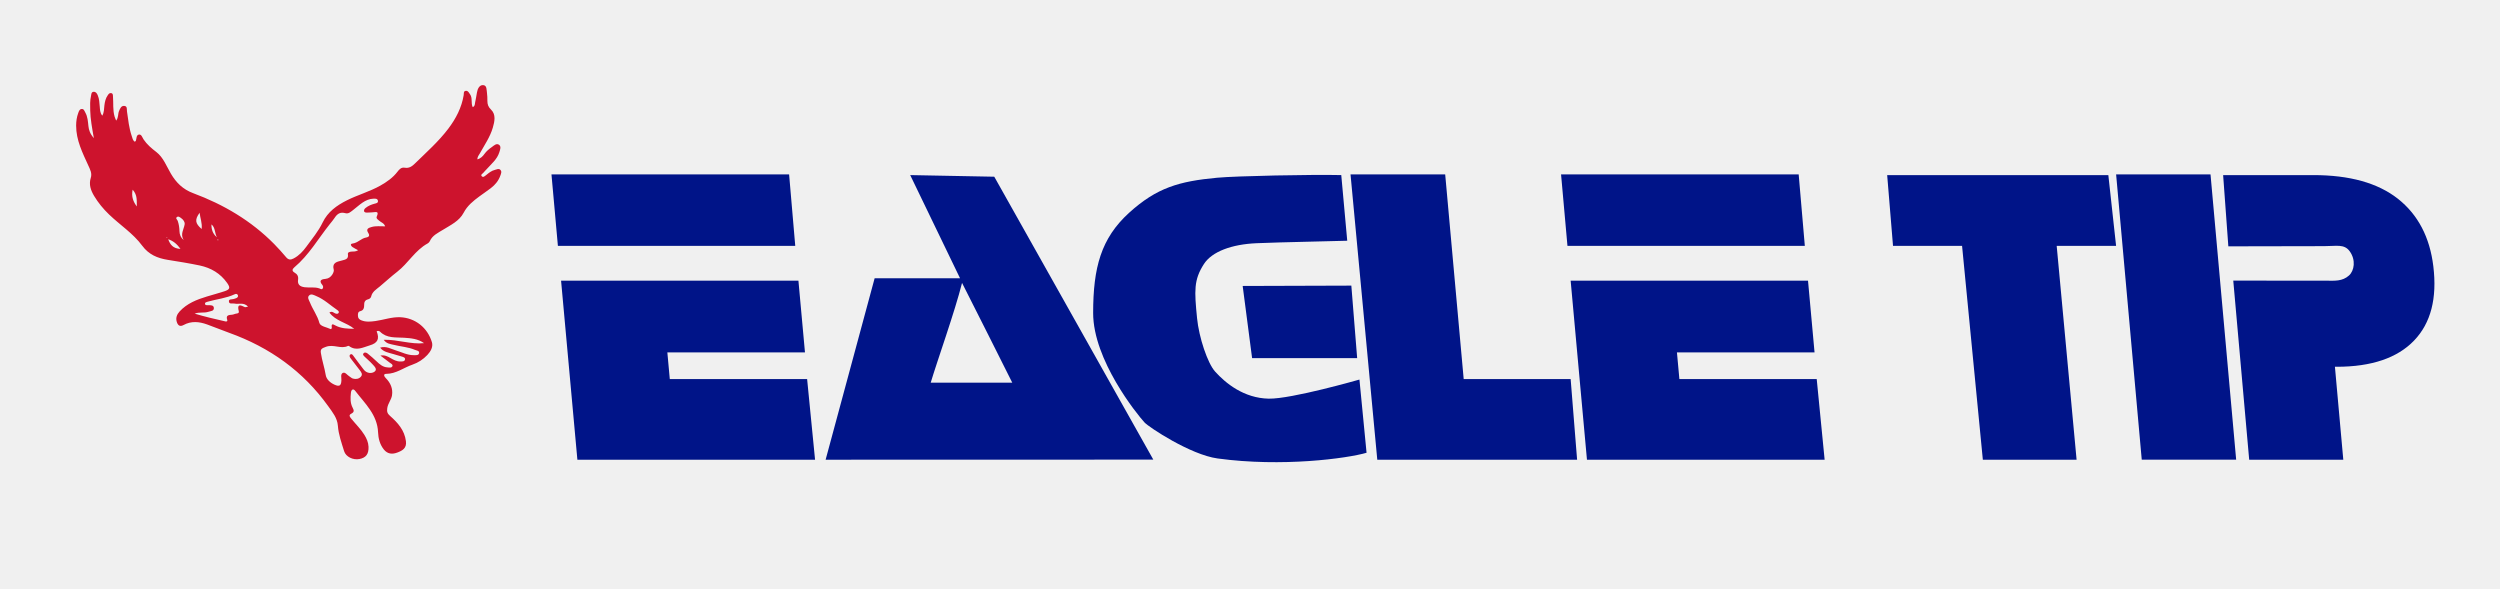
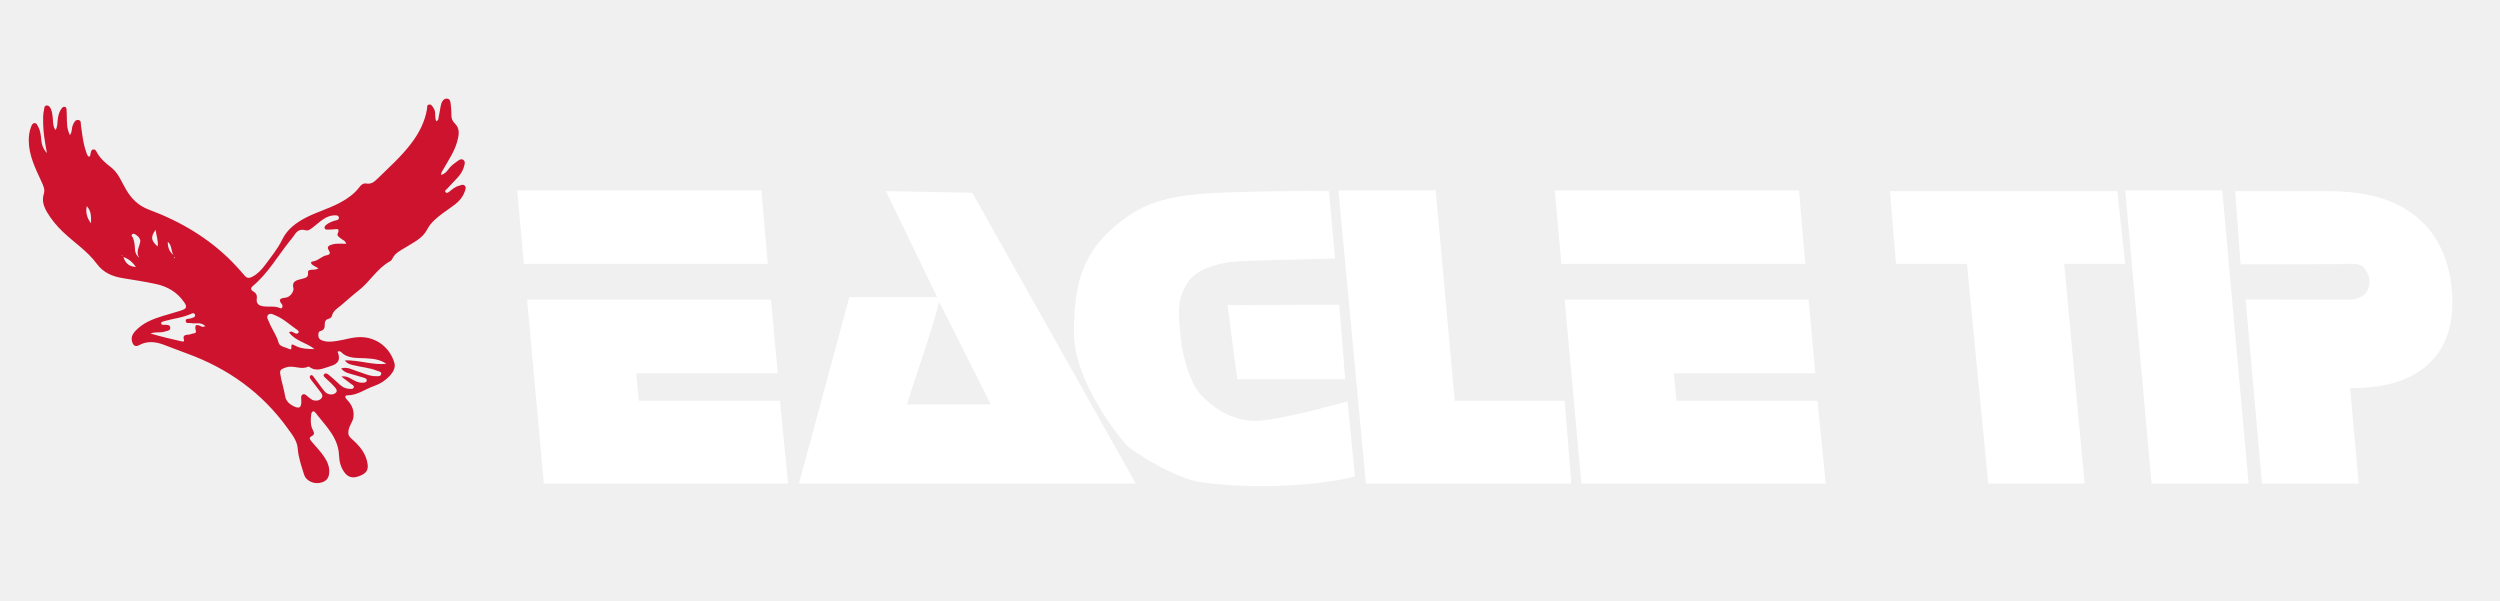
- <svg xmlns="http://www.w3.org/2000/svg" version="1.1" id="Layer_1" x="0px" y="0px" width="170px" height="40px" viewBox="0 0 170 40" enable-background="new 0 0 170 40" xml:space="preserve">
-   <path fill="#001488" d="M92.442,25.81c0,0-4.628,1.33-6.171,1.299c-1.685-0.033-2.93-1.047-3.647-1.846  c-0.511-0.57-1.095-2.316-1.224-3.627c-0.184-1.87-0.23-2.604,0.468-3.684c0.545-0.844,1.892-1.343,3.587-1.414  c1.828-0.077,5.092-0.13,6.157-0.168l-0.406-4.464c-2-0.047-7.153,0.058-8.445,0.18c-2.572,0.242-4.093,0.667-5.991,2.391  c-1.897,1.733-2.436,3.711-2.436,6.811c0,3.186,2.966,6.864,3.495,7.441c0.281,0.309,3.116,2.194,4.969,2.447  c4.378,0.597,8.8,0,10.128-0.388L92.442,25.81z M85.143,24.354h7.144l-0.396-4.932l-7.389,0.024L85.143,24.354z" />
-   <g>
-     <path fill="#001488" d="M106.152,11.858h16.158l0.418,4.862h-16.141L106.152,11.858z" />
-     <path fill="#001488" d="M124.075,31.26h-16.162l-1.109-12.174h16.141l0.444,4.876h-9.357l0.166,1.815h9.339L124.075,31.26z" />
+ <svg xmlns="http://www.w3.org/2000/svg" version="1.1" id="svg2" width="333.333" height="80" viewBox="0 0 333.333 80">
+   <defs id="defs6">
+     <clipPath clipPathUnits="userSpaceOnUse" id="clipPath74">
+       <path d="M 0,60 H 250 V 0 H 0 Z" id="path72" />
+     </clipPath>
+   </defs>
+   <g id="g66" transform="matrix(1.333333,0,0,-1.333333,-3.6605296e-6,80)">
+     <g id="g68">
+       <g id="g70" clip-path="url(#clipPath74)">
+         <g id="g76" transform="translate(123.7266,22.0776)" style="fill:#ffffff;fill-opacity:1">
+           <path d="M 0,0 H 10.796 L 10.196,7.453 -0.97,7.417 Z m 11.032,-2.202 c 0,0 -6.994,-2.009 -9.326,-1.963 -2.546,0.05 -4.428,1.583 -5.513,2.79 -0.772,0.86 -1.654,3.5 -1.849,5.481 -0.278,2.827 -0.349,3.936 0.707,5.568 0.823,1.276 2.859,2.031 5.421,2.138 2.762,0.116 7.695,0.197 9.305,0.254 l -0.613,6.746 c -3.023,0.072 -10.811,-0.087 -12.765,-0.271 -3.886,-0.366 -6.185,-1.008 -9.054,-3.613 -2.867,-2.619 -3.681,-5.609 -3.681,-10.293 0,-4.815 4.482,-10.374 5.282,-11.246 0.425,-0.468 4.71,-3.317 7.51,-3.699 6.616,-0.903 13.3,0 15.307,0.586 z" style="fill:#ffffff;fill-opacity:1;fill-rule:nonzero;stroke:none" id="path78" />
+         </g>
+         <g id="g80" transform="translate(155.4795,40.9619)" style="fill:#ffffff;fill-opacity:1">
+           <path d="m 0,0 h 24.42 l 0.632,-7.349 H 0.658 Z" style="fill:#ffffff;fill-opacity:1;fill-rule:nonzero;stroke:none" id="path82" />
+         </g>
+         <g id="g84" transform="translate(182.5664,11.6396)" style="fill:#ffffff;fill-opacity:1">
+           <path d="m 0,0 h -24.426 l -1.677,18.399 h 24.394 l 0.672,-7.37 H -15.18 l 0.251,-2.744 h 14.115 z" style="fill:#ffffff;fill-opacity:1;fill-rule:nonzero;stroke:none" id="path86" />
+         </g>
+         <g id="g88" transform="translate(51.7217,40.9619)">
+           <path d="m 0,0 h 24.422 l 0.632,-7.349 H 0.661 Z" style="fill:#ffffff;fill-opacity:1;fill-rule:nonzero;stroke:none" id="path90" />
+           <rect style="fill:#000000;stroke-width:0.75" id="rect677" width="22.085" height="7.498" x="0.215" y="-34.579" transform="scale(1,-1)" />
+         </g>
+         <g id="g92" transform="translate(78.8105,11.6396)" style="fill:#ffffff;fill-opacity:1">
+           <path d="m 0,0 h -24.426 l -1.677,18.399 H -1.71 l 0.673,-7.37 H -15.18 l 0.251,-2.744 h 14.114 z" style="fill:#ffffff;fill-opacity:1;fill-rule:nonzero;stroke:none" id="path94" />
+         </g>
+         <g id="g96" transform="translate(90.6982,19.5586)" style="fill:#ffffff;fill-opacity:1">
+           <path d="M 0,0 C 0.653,2.199 2.48,7.297 3.219,10.251 3.694,9.352 8.379,0 8.379,0 Z m 6.53,21.166 -8.638,0.166 5.122,-10.604 h -8.778 l -5.039,-18.647 33.678,0.01 z" style="fill:#ffffff;fill-opacity:1;fill-rule:nonzero;stroke:none" id="path98" />
+         </g>
+         <g id="g100" transform="translate(136.5918,11.6396)" style="fill:#ffffff;fill-opacity:1">
+           <path d="M 0,0 -2.75,29.322 H 6.979 L 8.879,8.285 H 19.872 L 20.536,0 Z" style="fill:#ffffff;fill-opacity:1;fill-rule:nonzero;stroke:none" id="path102" />
+         </g>
+         <g id="g104" transform="translate(188.9941,40.8887)" style="fill:#ffffff;fill-opacity:1">
+           <path d="m 0,0 0.601,-7.275 h 7.098 l 2.134,-21.974 h 9.635 l -2.044,21.974 h 6.104 L 22.731,0 Z" style="fill:#ffffff;fill-opacity:1;fill-rule:nonzero;stroke:none" id="path106" />
+         </g>
+         <g id="g108" transform="translate(212.5225,40.9619)" style="fill:#ffffff;fill-opacity:1">
+           <path d="m 0,0 2.634,-29.322 h 9.703 L 9.701,0 Z" style="fill:#ffffff;fill-opacity:1;fill-rule:nonzero;stroke:none" id="path110" />
+         </g>
+         <g id="g112" transform="translate(241.4785,38.4595)" style="fill:#ffffff;fill-opacity:1">
+           <path d="m 0,0 c -2.072,1.625 -4.965,2.429 -8.683,2.429 h -9.275 l 0.536,-7.32 9.837,0.019 c 1.271,-0.003 2.073,0.251 2.636,-0.527 0.652,-0.902 0.47,-2 -0.072,-2.488 -0.681,-0.612 -1.473,-0.537 -2.249,-0.535 l -9.646,0.009 1.637,-18.407 h 9.672 l -0.861,9.552 h 0.196 c 3.57,0 6.224,0.906 7.938,2.692 1.727,1.8 2.379,4.346 1.978,7.639 C 3.279,-3.952 2.075,-1.64 0,0" style="fill:#ffffff;fill-opacity:1;fill-rule:nonzero;stroke:none" id="path114" />
+         </g>
+         <g id="g116" transform="translate(12.1992,34.416)">
+           <path d="m 0,0 c 0.015,0.016 0.042,0.029 0.042,0.044 0,0.015 -0.025,0.029 -0.04,0.044 C -0.012,0.065 -0.026,0.042 -0.04,0.02 -0.024,0.013 -0.01,0.005 0,0 M 5.29,-0.202 C 5.273,-0.17 5.258,-0.138 5.243,-0.105 5.23,-0.119 5.206,-0.134 5.206,-0.148 c 0.003,-0.033 0.013,-0.067 0.022,-0.101 0.021,0.015 0.04,0.031 0.062,0.047 M 5.141,0.087 C 4.895,0.507 4.996,1.068 4.578,1.407 4.568,0.884 4.716,0.424 5.141,0.087 M 1.394,-1.114 c -0.39,0.551 -0.777,0.835 -1.258,0.993 0.193,-0.533 0.476,-0.952 1.258,-0.993 M -3.521,4.975 C -3.67,4.256 -3.458,3.735 -3.094,3.25 -3.109,3.818 -3.009,4.415 -3.521,4.975 M 3.572,0.933 C 3.642,1.551 3.426,2.027 3.362,2.602 2.848,1.894 2.893,1.515 3.572,0.933 M 1.721,-0.191 C 1.348,0.402 1.74,0.887 1.824,1.411 1.863,1.652 1.694,1.886 1.474,2.045 1.333,2.145 1.178,2.284 1.021,2.155 0.86,2.023 1.067,1.899 1.11,1.773 1.227,1.433 1.283,1.085 1.292,0.727 1.299,0.391 1.391,0.084 1.721,-0.191 m 14.981,-7.461 c 0.298,0.192 0.442,-0.048 0.63,-0.102 0.105,-0.031 0.226,-0.049 0.297,0.041 0.104,0.133 0,0.237 -0.104,0.308 -0.718,0.486 -1.344,1.098 -2.161,1.439 -0.251,0.105 -0.54,0.293 -0.762,0.052 -0.194,-0.208 0.01,-0.475 0.1,-0.702 0.278,-0.716 0.765,-1.329 0.968,-2.101 0.098,-0.366 0.747,-0.436 1.145,-0.634 0.079,-0.038 0.144,0.079 0.13,0.167 -0.066,0.464 0.159,0.312 0.39,0.191 0.602,-0.313 1.252,-0.323 1.911,-0.331 -0.789,0.656 -1.908,0.79 -2.544,1.672 M 8.341,-7.043 C 7.889,-6.562 7.36,-6.831 6.924,-6.727 6.73,-6.682 6.427,-6.813 6.378,-6.551 c -0.057,0.314 0.271,0.231 0.454,0.284 0.104,0.029 0.208,0.057 0.306,0.099 0.129,0.056 0.211,0.161 0.158,0.3 -0.057,0.15 -0.21,0.15 -0.323,0.096 C 6.095,-6.184 5.126,-6.272 4.207,-6.534 4.08,-6.571 3.913,-6.6 3.916,-6.734 3.923,-6.944 4.127,-6.889 4.268,-6.895 4.5,-6.906 4.803,-6.873 4.826,-7.172 4.852,-7.505 4.514,-7.491 4.277,-7.571 c -0.459,-0.158 -0.953,0 -1.423,-0.196 1.051,-0.314 2.116,-0.56 3.177,-0.8 0.088,-0.02 0.206,0.022 0.177,0.112 -0.239,0.725 0.416,0.487 0.704,0.635 0.171,0.09 0.546,0.025 0.477,0.293 -0.198,0.773 0.132,0.677 0.626,0.432 0.057,-0.028 0.15,0.022 0.326,0.052 m 13.598,-5.03 c 0.435,0.08 0.744,-0.084 1.048,-0.262 0.315,-0.182 0.635,-0.356 1.015,-0.35 0.183,0.003 0.434,-0.014 0.474,0.215 0.031,0.197 -0.194,0.25 -0.353,0.3 -0.282,0.091 -0.57,0.165 -0.856,0.253 -0.476,0.145 -1.001,0.2 -1.352,0.657 0.627,0.195 1.109,-0.135 1.616,-0.284 0.607,-0.181 1.176,-0.491 1.828,-0.49 0.203,0.002 0.501,-0.043 0.558,0.194 0.063,0.268 -0.244,0.276 -0.428,0.354 -0.692,0.294 -1.452,0.332 -2.171,0.515 -0.345,0.088 -0.735,0.093 -1.037,0.519 1.461,0.039 2.781,-0.494 4.149,-0.346 -0.626,0.449 -1.339,0.509 -2.064,0.555 -0.853,0.055 -1.761,-0.075 -2.453,0.619 -0.07,0.071 -0.225,0.129 -0.354,0.042 0.311,-0.792 0.105,-1.205 -0.709,-1.447 -0.702,-0.208 -1.394,-0.611 -2.121,-0.071 -0.029,0.021 -0.087,0.03 -0.119,0.015 -0.723,-0.355 -1.46,0.199 -2.251,-0.085 -0.455,-0.163 -0.593,-0.246 -0.533,-0.647 0.117,-0.764 0.374,-1.496 0.499,-2.264 0.072,-0.445 0.468,-0.795 0.912,-0.992 0.504,-0.221 0.672,-0.096 0.699,0.448 0.011,0.265 -0.108,0.635 0.128,0.76 0.257,0.137 0.459,-0.209 0.686,-0.346 0.126,-0.076 0.238,-0.191 0.372,-0.23 0.306,-0.087 0.62,-0.036 0.822,0.201 0.204,0.237 0.026,0.47 -0.132,0.675 -0.309,0.398 -0.622,0.796 -0.924,1.199 -0.089,0.118 -0.18,0.289 -0.043,0.395 0.168,0.125 0.267,-0.065 0.348,-0.17 0.361,-0.465 0.69,-0.955 1.063,-1.409 0.294,-0.354 0.783,-0.403 1.089,-0.175 0.328,0.248 -0.043,0.56 -0.238,0.781 -0.237,0.268 -0.522,0.491 -0.774,0.745 -0.097,0.096 -0.256,0.218 -0.114,0.366 0.118,0.127 0.297,0.06 0.407,-0.03 0.311,-0.251 0.616,-0.514 0.905,-0.791 0.324,-0.312 0.654,-0.605 1.135,-0.636 0.185,-0.012 0.438,-0.075 0.514,0.136 0.063,0.173 -0.167,0.262 -0.295,0.362 -0.312,0.244 -0.631,0.48 -0.946,0.719 M 19.65,-1.246 c -0.222,0.124 -0.419,0.211 -0.587,0.332 -0.153,0.11 -0.261,0.322 0.018,0.353 0.54,0.064 0.874,0.531 1.386,0.618 0.326,0.055 0.395,0.209 0.222,0.478 -0.259,0.404 0.029,0.512 0.341,0.602 0.445,0.132 0.911,0.065 1.399,0.071 -0.116,0.336 -0.393,0.391 -0.576,0.55 -0.142,0.123 -0.375,0.258 -0.29,0.447 0.301,0.658 -0.191,0.433 -0.478,0.438 -0.168,0.002 -0.338,-0.029 -0.508,-0.022 -0.121,0.004 -0.28,-0.004 -0.315,0.15 -0.03,0.132 0.055,0.242 0.156,0.326 0.268,0.219 0.582,0.344 0.914,0.435 0.157,0.043 0.382,0.064 0.356,0.286 -0.029,0.248 -0.259,0.24 -0.453,0.234 C 20.359,4.021 19.788,3.382 19.18,2.919 18.894,2.701 18.665,2.467 18.346,2.559 17.803,2.712 17.505,2.487 17.237,2.082 17.09,1.854 16.907,1.646 16.735,1.433 15.545,-0.065 14.59,-1.75 13.093,-3.008 c -0.24,-0.202 -0.246,-0.384 0.021,-0.538 0.292,-0.167 0.413,-0.383 0.365,-0.724 -0.073,-0.485 0.167,-0.714 0.672,-0.781 0.506,-0.068 1.029,0.051 1.522,-0.123 0.117,-0.041 0.239,-0.151 0.337,-0.004 0.076,0.113 0.043,0.262 -0.035,0.356 -0.433,0.51 -0.025,0.6 0.352,0.635 0.59,0.055 0.864,0.736 0.822,0.9 -0.212,0.799 0.363,0.85 0.824,0.979 0.369,0.106 0.704,0.135 0.627,0.648 -0.032,0.2 0.17,0.254 0.355,0.27 0.21,0.02 0.432,-0.029 0.695,0.144 M -7.508,10.271 c -0.185,1.064 -0.351,1.948 -0.373,2.847 -0.012,0.504 -0.031,1.007 0.084,1.502 0.038,0.168 0.019,0.415 0.291,0.415 0.221,-10e-4 0.323,-0.181 0.399,-0.359 0.16,-0.372 0.169,-0.772 0.206,-1.167 0.029,-0.307 0.016,-0.625 0.259,-0.93 0.202,0.347 0.175,0.706 0.216,1.045 0.046,0.379 0.125,0.743 0.353,1.063 0.086,0.12 0.177,0.251 0.354,0.21 0.195,-0.044 0.167,-0.216 0.179,-0.356 0.055,-0.687 -0.033,-1.384 0.166,-2.06 0.036,-0.117 0.092,-0.229 0.163,-0.408 0.254,0.335 0.163,0.698 0.293,0.992 0.109,0.246 0.219,0.56 0.557,0.517 0.31,-0.04 0.227,-0.353 0.258,-0.567 0.124,-0.849 0.208,-1.705 0.487,-2.523 0.074,-0.211 0.1,-0.449 0.311,-0.586 0.052,0.038 0.1,0.054 0.11,0.084 0.086,0.23 0.04,0.592 0.304,0.647 0.281,0.06 0.365,-0.304 0.493,-0.494 0.354,-0.526 0.809,-0.91 1.316,-1.301 C -0.361,8.287 -0.04,7.385 0.418,6.609 0.954,5.7 1.645,5.008 2.693,4.618 5.836,3.449 8.671,1.777 11.022,-0.609 c 0.43,-0.436 0.838,-0.892 1.231,-1.357 0.238,-0.283 0.464,-0.293 0.776,-0.127 0.548,0.287 0.952,0.729 1.298,1.199 0.595,0.812 1.244,1.589 1.689,2.508 0.513,1.068 1.434,1.738 2.485,2.264 1.123,0.562 2.349,0.896 3.446,1.518 0.67,0.379 1.285,0.812 1.756,1.43 0.178,0.234 0.39,0.467 0.738,0.405 0.459,-0.082 0.763,0.147 1.063,0.442 1.178,1.153 2.416,2.245 3.416,3.565 0.788,1.042 1.372,2.163 1.583,3.456 0.026,0.166 -0.043,0.425 0.241,0.439 0.221,0.01 0.299,-0.202 0.41,-0.354 0.283,-0.388 0.071,-0.897 0.276,-1.321 0.25,0.11 0.21,0.302 0.242,0.451 0.077,0.348 0.132,0.699 0.193,1.049 0.066,0.374 0.245,0.776 0.624,0.765 0.421,-0.016 0.357,-0.497 0.408,-0.808 0.042,-0.267 0.037,-0.542 0.041,-0.815 0.004,-0.354 0.078,-0.609 0.382,-0.904 0.516,-0.497 0.361,-1.214 0.179,-1.838 C 33.224,10.404 32.652,9.58 32.173,8.717 32.07,8.536 31.919,8.379 31.903,8.092 c 0.351,0.088 0.568,0.325 0.736,0.559 0.21,0.297 0.481,0.51 0.767,0.714 0.217,0.155 0.474,0.414 0.736,0.222 C 34.387,9.405 34.243,9.073 34.165,8.82 33.94,8.087 33.335,7.617 32.849,7.067 32.751,6.956 32.636,6.858 32.547,6.741 32.459,6.621 32.196,6.522 32.372,6.349 c 0.137,-0.138 0.296,0.018 0.435,0.128 0.278,0.22 0.553,0.456 0.917,0.541 0.178,0.043 0.376,0.165 0.543,0.007 0.186,-0.178 0.075,-0.4 0.008,-0.59 C 34.09,5.905 33.744,5.481 33.299,5.141 32.913,4.846 32.506,4.573 32.113,4.285 31.48,3.818 30.874,3.327 30.503,2.614 30.046,1.743 29.164,1.349 28.378,0.858 27.858,0.535 27.285,0.284 27.019,-0.317 26.978,-0.409 26.89,-0.499 26.8,-0.547 25.503,-1.256 24.805,-2.582 23.668,-3.461 23.05,-3.939 22.476,-4.472 21.876,-4.975 21.523,-5.27 21.104,-5.502 20.994,-6.004 c -0.033,-0.137 -0.167,-0.251 -0.32,-0.288 -0.341,-0.082 -0.406,-0.315 -0.401,-0.617 0.008,-0.265 -0.067,-0.512 -0.372,-0.589 -0.286,-0.072 -0.269,-0.273 -0.265,-0.491 0.005,-0.249 0.135,-0.376 0.357,-0.462 0.477,-0.19 0.964,-0.136 1.452,-0.068 0.845,0.119 1.658,0.424 2.528,0.39 1.546,-0.062 2.82,-1.075 3.265,-2.566 0.141,-0.471 -0.119,-0.941 -0.465,-1.31 -0.424,-0.454 -0.946,-0.797 -1.535,-0.998 -0.897,-0.305 -1.668,-0.939 -2.687,-0.947 -0.356,-0.001 -0.211,-0.278 -0.052,-0.438 0.491,-0.494 0.744,-1.082 0.64,-1.767 -0.069,-0.459 -0.418,-0.822 -0.49,-1.315 -0.055,-0.377 0.017,-0.562 0.278,-0.794 0.801,-0.707 1.495,-1.473 1.64,-2.604 0.093,-0.725 -0.353,-0.969 -0.888,-1.172 -0.517,-0.195 -0.998,-0.158 -1.379,0.311 -0.415,0.519 -0.571,1.145 -0.595,1.76 -0.069,1.815 -1.348,2.966 -2.347,4.27 -0.218,0.284 -0.41,0.121 -0.442,-0.188 -0.057,-0.522 -0.085,-1.046 0.172,-1.535 0.124,-0.242 0.216,-0.442 -0.131,-0.617 -0.328,-0.165 -0.126,-0.369 0.026,-0.554 0.439,-0.54 0.945,-1.026 1.311,-1.621 0.238,-0.381 0.413,-0.781 0.432,-1.231 0.029,-0.747 -0.268,-1.133 -0.949,-1.261 -0.643,-0.121 -1.382,0.227 -1.561,0.809 -0.264,0.858 -0.574,1.71 -0.642,2.62 -0.057,0.791 -0.559,1.398 -0.993,2.004 -2.564,3.583 -6.006,6.043 -10.185,7.544 C 5.637,-9.455 4.889,-9.146 4.13,-8.872 3.321,-8.58 2.508,-8.496 1.714,-8.931 1.299,-9.159 1.105,-8.915 1.01,-8.579 c -0.113,0.39 0.02,0.736 0.298,1.038 0.761,0.83 1.765,1.225 2.816,1.542 0.592,0.18 1.189,0.338 1.774,0.529 0.59,0.192 0.644,0.364 0.299,0.857 -0.685,0.982 -1.658,1.557 -2.824,1.801 -1.084,0.228 -2.178,0.403 -3.272,0.577 -1.066,0.169 -1.963,0.545 -2.636,1.459 -0.93,1.261 -2.28,2.123 -3.403,3.205 -0.6,0.575 -1.119,1.201 -1.541,1.911 -0.344,0.581 -0.554,1.179 -0.338,1.852 0.148,0.465 -0.067,0.856 -0.25,1.259 -0.602,1.316 -1.259,2.616 -1.256,4.114 0.002,0.445 0.063,0.876 0.217,1.293 0.063,0.174 0.127,0.393 0.345,0.414 0.234,0.022 0.291,-0.208 0.379,-0.365 0.245,-0.434 0.269,-0.922 0.32,-1.4 0.042,-0.405 0.156,-0.776 0.554,-1.236" style="fill:#cd132d;fill-opacity:1;fill-rule:evenodd;stroke:none" id="path118" />
+         </g>
+       </g>
+     </g>
  </g>
-   <g>
-     <path fill="#001488" d="M37.5,11.858h16.159l0.418,4.862h-16.14L37.5,11.858z" />
-     <path fill="#001488" d="M55.424,31.26H39.262l-1.109-12.174h16.14l0.445,4.876H45.38l0.166,1.815h9.338L55.424,31.26z" />
-   </g>
-   <path fill="#001488" d="M67.61,12.016l-5.716-0.11l3.389,7.016h-5.808L56.142,31.26l22.283-0.006L67.61,12.016z M63.289,26.02  c0.433-1.455,1.642-4.828,2.13-6.783c0.314,0.595,3.414,6.783,3.414,6.783H63.289z" />
-   <path fill="#001488" d="M93.655,31.26l-1.819-19.401h6.437l1.258,13.919h7.273l0.439,5.482H93.655z" />
-   <path fill="#001488" d="M128.328,11.907l0.397,4.814h4.696l1.412,14.539h6.375l-1.353-14.539h4.039l-0.527-4.814H128.328z" />
-   <path fill="#001488" d="M143.896,11.858l1.743,19.401h6.42l-1.744-19.401H143.896z" />
-   <path fill="#001488" d="M163.055,13.514c-1.371-1.075-3.285-1.607-5.745-1.607h-6.137l0.354,4.844l6.509-0.013  c0.841,0.002,1.372-0.166,1.744,0.349c0.432,0.596,0.311,1.323-0.048,1.646c-0.45,0.405-0.975,0.355-1.487,0.354l-6.383-0.006  l1.083,12.179h6.399l-0.569-6.32h0.129c2.362,0,4.119-0.6,5.253-1.782c1.143-1.19,1.574-2.875,1.309-5.054  C165.225,16.129,164.428,14.599,163.055,13.514z" />
-   <path fill-rule="evenodd" clip-rule="evenodd" fill="#CD132D" d="M6.382,9.394C6.259,8.689,6.149,8.105,6.135,7.51  C6.127,7.177,6.114,6.843,6.19,6.516c0.025-0.111,0.013-0.274,0.192-0.274c0.146,0,0.214,0.12,0.264,0.237  C6.753,6.725,6.759,6.99,6.783,7.251c0.02,0.203,0.011,0.414,0.172,0.615c0.133-0.23,0.115-0.467,0.143-0.691  c0.03-0.251,0.083-0.492,0.233-0.703c0.057-0.08,0.117-0.167,0.234-0.14c0.129,0.029,0.11,0.143,0.118,0.236  c0.036,0.454-0.021,0.916,0.11,1.363c0.023,0.078,0.061,0.152,0.107,0.271C8.069,7.979,8.01,7.74,8.096,7.545  c0.072-0.163,0.145-0.37,0.368-0.342c0.205,0.026,0.15,0.233,0.171,0.375C8.717,8.14,8.772,8.706,8.957,9.248  c0.049,0.139,0.066,0.297,0.206,0.388C9.197,9.61,9.229,9.6,9.235,9.58c0.057-0.152,0.026-0.392,0.201-0.428  c0.186-0.04,0.241,0.201,0.326,0.327c0.234,0.348,0.535,0.602,0.871,0.86c0.477,0.368,0.689,0.964,0.992,1.478  c0.354,0.601,0.812,1.059,1.506,1.317c2.079,0.773,3.955,1.879,5.511,3.458c0.284,0.289,0.555,0.59,0.814,0.898  c0.157,0.187,0.307,0.193,0.514,0.083c0.362-0.189,0.63-0.482,0.858-0.793c0.394-0.538,0.823-1.052,1.117-1.66  c0.34-0.707,0.949-1.15,1.645-1.498c0.743-0.372,1.554-0.593,2.28-1.004c0.443-0.251,0.851-0.537,1.162-0.946  c0.117-0.155,0.258-0.309,0.488-0.268c0.304,0.054,0.505-0.098,0.703-0.292c0.779-0.763,1.599-1.486,2.26-2.359  c0.521-0.689,0.908-1.432,1.048-2.287c0.018-0.109-0.028-0.281,0.159-0.29c0.146-0.006,0.198,0.134,0.271,0.234  c0.188,0.257,0.047,0.594,0.183,0.875c0.165-0.073,0.139-0.2,0.16-0.298c0.051-0.23,0.087-0.463,0.128-0.694  c0.043-0.248,0.162-0.514,0.413-0.506c0.278,0.01,0.235,0.329,0.27,0.535c0.028,0.176,0.024,0.358,0.027,0.539  c0.003,0.234,0.051,0.403,0.253,0.598c0.341,0.329,0.238,0.804,0.118,1.216c-0.183,0.631-0.561,1.177-0.878,1.748  c-0.067,0.12-0.168,0.224-0.178,0.414c0.231-0.058,0.375-0.215,0.486-0.37c0.139-0.196,0.318-0.337,0.508-0.472  c0.144-0.103,0.313-0.274,0.486-0.147c0.162,0.121,0.067,0.34,0.016,0.508c-0.148,0.484-0.549,0.796-0.871,1.16  c-0.064,0.073-0.141,0.138-0.199,0.216c-0.059,0.079-0.232,0.145-0.116,0.259c0.091,0.091,0.196-0.012,0.288-0.084  c0.184-0.146,0.366-0.302,0.606-0.358c0.118-0.028,0.249-0.109,0.359-0.004c0.123,0.118,0.05,0.264,0.006,0.39  c-0.123,0.351-0.352,0.631-0.646,0.856c-0.255,0.195-0.524,0.375-0.784,0.566c-0.419,0.309-0.82,0.634-1.065,1.105  c-0.303,0.577-0.886,0.837-1.406,1.162c-0.344,0.214-0.723,0.38-0.899,0.778c-0.027,0.061-0.085,0.12-0.145,0.152  c-0.858,0.469-1.32,1.346-2.072,1.928c-0.409,0.316-0.789,0.669-1.186,1.001c-0.233,0.195-0.511,0.349-0.584,0.681  c-0.021,0.091-0.11,0.167-0.212,0.191c-0.226,0.054-0.269,0.208-0.265,0.408c0.005,0.175-0.045,0.339-0.246,0.39  c-0.189,0.048-0.179,0.181-0.176,0.325c0.003,0.165,0.09,0.249,0.236,0.306c0.315,0.125,0.638,0.09,0.961,0.045  c0.559-0.079,1.097-0.28,1.672-0.258c1.023,0.041,1.866,0.711,2.161,1.698c0.093,0.312-0.079,0.623-0.308,0.867  c-0.281,0.3-0.626,0.527-1.016,0.66c-0.594,0.202-1.104,0.622-1.778,0.626c-0.235,0.001-0.14,0.184-0.034,0.29  c0.325,0.327,0.492,0.716,0.423,1.169c-0.045,0.304-0.276,0.543-0.323,0.87c-0.037,0.249,0.011,0.372,0.184,0.525  c0.529,0.468,0.989,0.975,1.085,1.723c0.062,0.479-0.233,0.642-0.588,0.775c-0.342,0.129-0.66,0.104-0.912-0.206  c-0.274-0.343-0.378-0.757-0.394-1.164c-0.046-1.201-0.892-1.962-1.553-2.825c-0.145-0.188-0.271-0.08-0.293,0.125  c-0.037,0.345-0.056,0.692,0.114,1.016c0.082,0.16,0.143,0.292-0.087,0.408c-0.217,0.109-0.083,0.245,0.018,0.367  c0.29,0.357,0.625,0.679,0.867,1.072c0.157,0.252,0.273,0.517,0.285,0.814c0.02,0.495-0.177,0.75-0.627,0.834  c-0.426,0.08-0.915-0.15-1.033-0.535c-0.175-0.568-0.38-1.132-0.425-1.733c-0.038-0.524-0.37-0.925-0.657-1.326  c-1.696-2.371-3.974-3.999-6.739-4.992c-0.502-0.181-0.997-0.386-1.499-0.567c-0.535-0.193-1.073-0.249-1.599,0.04  c-0.274,0.151-0.402-0.011-0.466-0.233c-0.074-0.258,0.014-0.487,0.197-0.688c0.504-0.549,1.168-0.81,1.863-1.02  c0.392-0.119,0.787-0.224,1.174-0.35c0.391-0.127,0.426-0.241,0.198-0.567c-0.454-0.649-1.098-1.03-1.869-1.192  c-0.717-0.15-1.44-0.266-2.165-0.381c-0.705-0.112-1.299-0.36-1.744-0.965c-0.615-0.834-1.509-1.405-2.252-2.121  c-0.396-0.381-0.739-0.795-1.02-1.265c-0.228-0.384-0.366-0.78-0.224-1.226c0.099-0.308-0.044-0.566-0.165-0.833  c-0.398-0.871-0.833-1.731-0.831-2.722c0.001-0.294,0.042-0.58,0.144-0.855c0.042-0.115,0.084-0.26,0.229-0.274  c0.154-0.015,0.192,0.138,0.251,0.242c0.162,0.288,0.178,0.61,0.212,0.926C6.043,8.844,6.118,9.089,6.382,9.394z M24.352,17.014  c-0.147-0.082-0.277-0.139-0.389-0.219c-0.102-0.073-0.173-0.213,0.012-0.234c0.357-0.042,0.578-0.351,0.917-0.409  c0.216-0.037,0.262-0.138,0.147-0.316c-0.172-0.268,0.019-0.339,0.226-0.399c0.294-0.087,0.603-0.042,0.925-0.046  c-0.076-0.223-0.26-0.259-0.381-0.364c-0.094-0.082-0.248-0.171-0.191-0.296c0.199-0.435-0.127-0.287-0.316-0.29  c-0.111-0.001-0.224,0.019-0.336,0.015c-0.08-0.002-0.186,0.002-0.209-0.1c-0.02-0.087,0.037-0.16,0.104-0.215  c0.177-0.146,0.385-0.228,0.604-0.288c0.104-0.028,0.253-0.042,0.236-0.189c-0.02-0.165-0.172-0.159-0.3-0.155  c-0.58,0.021-0.958,0.443-1.36,0.749c-0.189,0.145-0.341,0.299-0.552,0.239c-0.359-0.102-0.557,0.047-0.733,0.315  c-0.098,0.151-0.219,0.288-0.332,0.43c-0.788,0.991-1.42,2.106-2.41,2.938c-0.159,0.134-0.163,0.254,0.014,0.356  c0.193,0.111,0.273,0.254,0.241,0.479c-0.048,0.321,0.11,0.473,0.445,0.517c0.335,0.045,0.681-0.034,1.007,0.082  c0.077,0.027,0.158,0.1,0.223,0.002c0.051-0.075,0.028-0.174-0.023-0.236c-0.286-0.337-0.016-0.397,0.233-0.42  c0.391-0.036,0.572-0.487,0.544-0.596c-0.141-0.528,0.24-0.563,0.545-0.648c0.244-0.07,0.466-0.089,0.415-0.428  c-0.021-0.132,0.112-0.168,0.235-0.179C24.03,17.096,24.177,17.128,24.352,17.014z M25.866,24.178  c0.287-0.053,0.491,0.056,0.693,0.173c0.208,0.121,0.42,0.236,0.671,0.231c0.121-0.002,0.287,0.01,0.313-0.142  c0.021-0.13-0.128-0.166-0.233-0.198c-0.187-0.061-0.377-0.109-0.566-0.167c-0.314-0.096-0.662-0.132-0.895-0.435  c0.415-0.129,0.734,0.089,1.069,0.188c0.401,0.12,0.778,0.325,1.21,0.324c0.134-0.001,0.331,0.028,0.369-0.128  c0.042-0.178-0.162-0.183-0.283-0.234c-0.458-0.195-0.961-0.22-1.437-0.341c-0.229-0.058-0.486-0.062-0.687-0.344  c0.967-0.025,1.841,0.327,2.745,0.229c-0.414-0.297-0.886-0.337-1.365-0.368c-0.564-0.036-1.165,0.05-1.623-0.41  c-0.047-0.047-0.148-0.085-0.234-0.027c0.206,0.523,0.069,0.797-0.47,0.957c-0.464,0.138-0.922,0.404-1.403,0.047  c-0.019-0.014-0.058-0.02-0.078-0.01c-0.479,0.235-0.966-0.131-1.489,0.057c-0.301,0.108-0.393,0.163-0.353,0.428  c0.077,0.505,0.247,0.99,0.33,1.498c0.048,0.295,0.31,0.526,0.604,0.656c0.333,0.146,0.444,0.064,0.462-0.296  c0.008-0.175-0.071-0.42,0.085-0.503c0.17-0.09,0.304,0.139,0.454,0.229c0.083,0.05,0.157,0.126,0.246,0.152  c0.202,0.058,0.41,0.023,0.544-0.133c0.135-0.157,0.017-0.311-0.088-0.447c-0.204-0.264-0.411-0.527-0.611-0.793  c-0.059-0.078-0.119-0.191-0.028-0.261c0.111-0.083,0.177,0.043,0.23,0.112c0.238,0.308,0.456,0.632,0.703,0.933  c0.194,0.234,0.519,0.267,0.721,0.116c0.217-0.164-0.028-0.371-0.157-0.517c-0.157-0.177-0.346-0.325-0.513-0.493  c-0.063-0.064-0.169-0.144-0.075-0.242c0.078-0.084,0.196-0.04,0.27,0.02c0.206,0.166,0.407,0.34,0.599,0.523  c0.215,0.207,0.433,0.401,0.751,0.421c0.122,0.008,0.29,0.05,0.34-0.09c0.042-0.114-0.11-0.173-0.195-0.239  C26.285,24.492,26.074,24.336,25.866,24.178z M16.868,20.85c-0.299-0.318-0.648-0.141-0.938-0.209  c-0.128-0.03-0.329,0.057-0.361-0.117c-0.037-0.208,0.18-0.152,0.301-0.188c0.068-0.019,0.138-0.037,0.202-0.065  c0.085-0.038,0.14-0.107,0.104-0.199c-0.037-0.099-0.139-0.099-0.214-0.063c-0.581,0.272-1.222,0.331-1.83,0.504  c-0.084,0.024-0.194,0.044-0.192,0.133c0.005,0.139,0.14,0.102,0.232,0.106c0.154,0.007,0.354-0.014,0.37,0.184  c0.017,0.221-0.207,0.211-0.363,0.264c-0.304,0.104-0.631,0-0.941,0.129c0.695,0.208,1.399,0.371,2.102,0.53  c0.059,0.013,0.137-0.015,0.117-0.075c-0.158-0.479,0.275-0.322,0.466-0.42c0.113-0.06,0.361-0.016,0.315-0.194  c-0.131-0.511,0.088-0.448,0.414-0.286C16.69,20.902,16.752,20.87,16.868,20.85z M22.4,21.252c0.197-0.127,0.292,0.032,0.417,0.068  c0.069,0.021,0.149,0.032,0.196-0.027c0.069-0.088,0-0.157-0.068-0.204c-0.476-0.322-0.89-0.727-1.43-0.952  c-0.166-0.069-0.357-0.194-0.505-0.035c-0.128,0.138,0.007,0.314,0.066,0.464c0.185,0.474,0.506,0.879,0.641,1.39  c0.064,0.242,0.494,0.289,0.758,0.419c0.052,0.025,0.095-0.052,0.086-0.11c-0.044-0.307,0.104-0.206,0.258-0.126  c0.398,0.207,0.828,0.214,1.265,0.219C23.562,21.925,22.821,21.836,22.4,21.252z M12.488,16.316  c-0.247-0.392,0.013-0.713,0.068-1.06c0.025-0.159-0.086-0.314-0.232-0.419c-0.093-0.066-0.195-0.158-0.299-0.073  c-0.106,0.087,0.03,0.169,0.059,0.253c0.077,0.225,0.114,0.455,0.12,0.692C12.209,15.931,12.27,16.134,12.488,16.316z   M13.713,15.572c0.046-0.409-0.097-0.724-0.139-1.104C13.233,14.937,13.264,15.187,13.713,15.572z M9.02,12.898  c-0.099,0.476,0.042,0.82,0.283,1.141C9.292,13.664,9.358,13.269,9.02,12.898z M12.271,16.927c-0.258-0.365-0.514-0.553-0.832-0.657  C11.567,16.623,11.755,16.899,12.271,16.927z M14.751,16.132c-0.163-0.278-0.096-0.649-0.372-0.873  C14.372,15.604,14.47,15.909,14.751,16.132z M14.85,16.323c-0.011-0.021-0.021-0.042-0.031-0.064  c-0.008,0.009-0.024,0.019-0.024,0.028c0.002,0.022,0.009,0.044,0.015,0.067C14.822,16.344,14.835,16.334,14.85,16.323z   M11.35,16.189c0.01-0.01,0.027-0.019,0.027-0.029s-0.017-0.02-0.026-0.029c-0.009,0.015-0.019,0.03-0.027,0.045  C11.333,16.181,11.343,16.186,11.35,16.189z" />
</svg>
